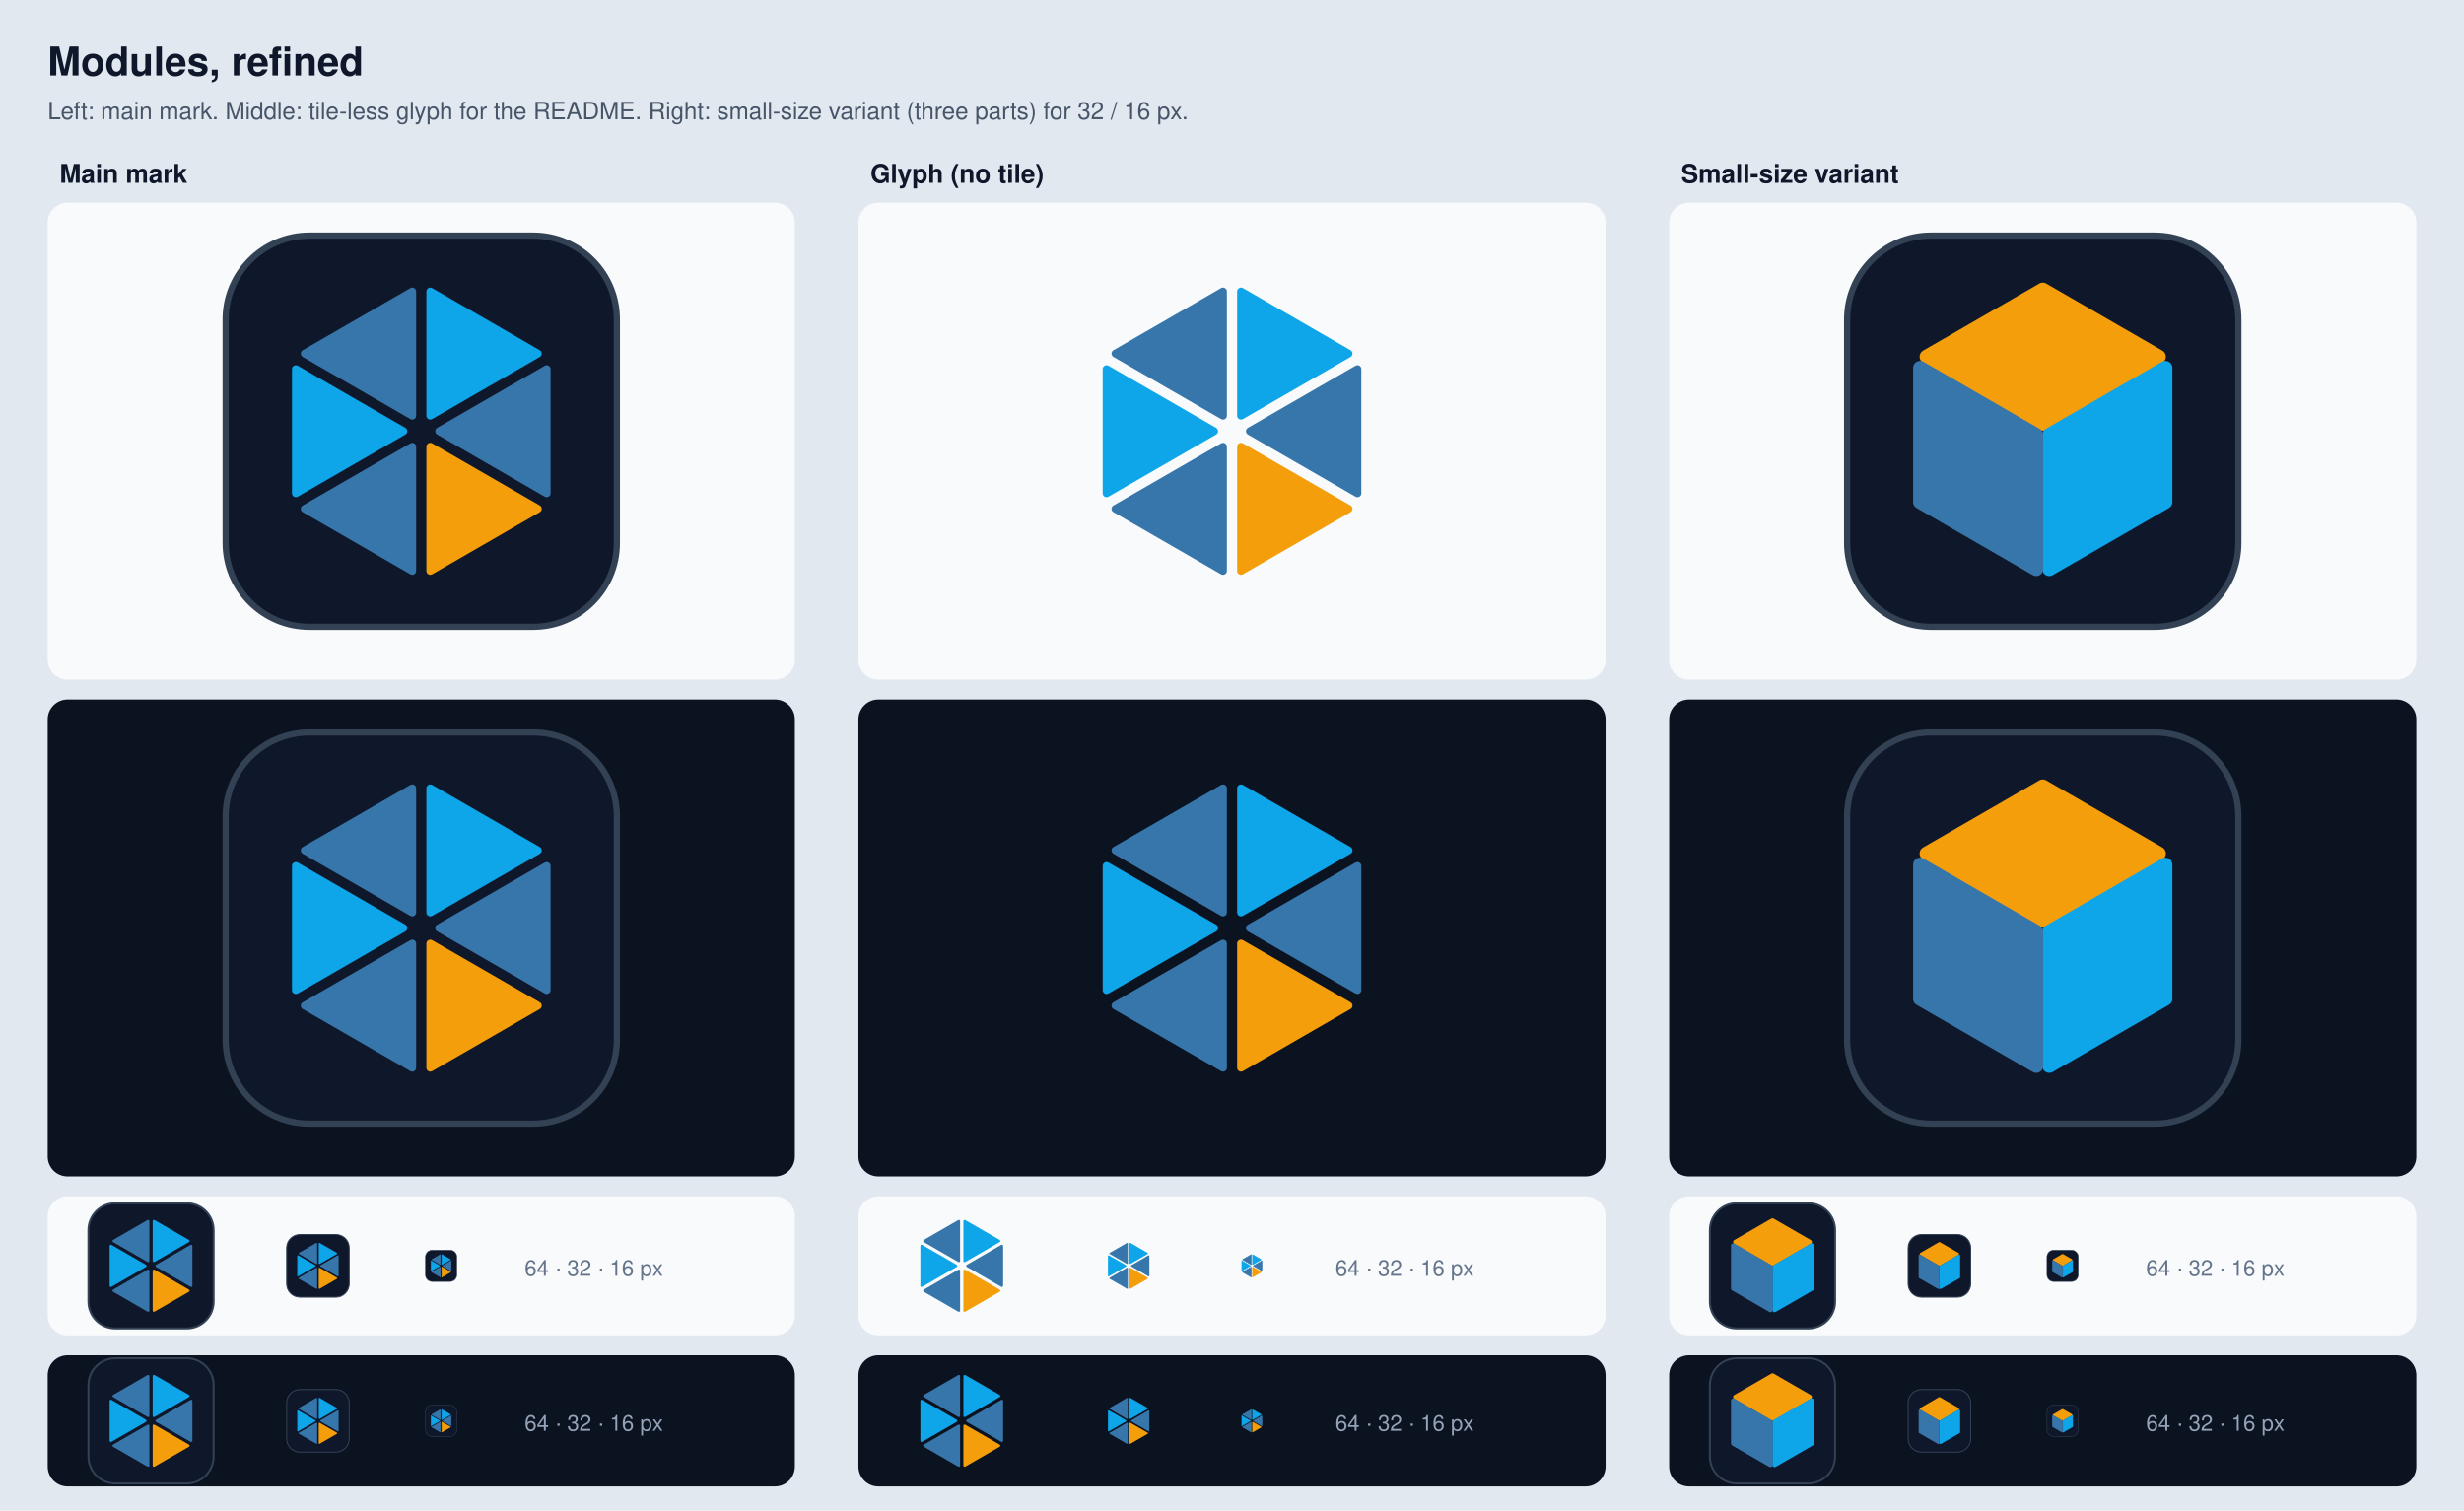
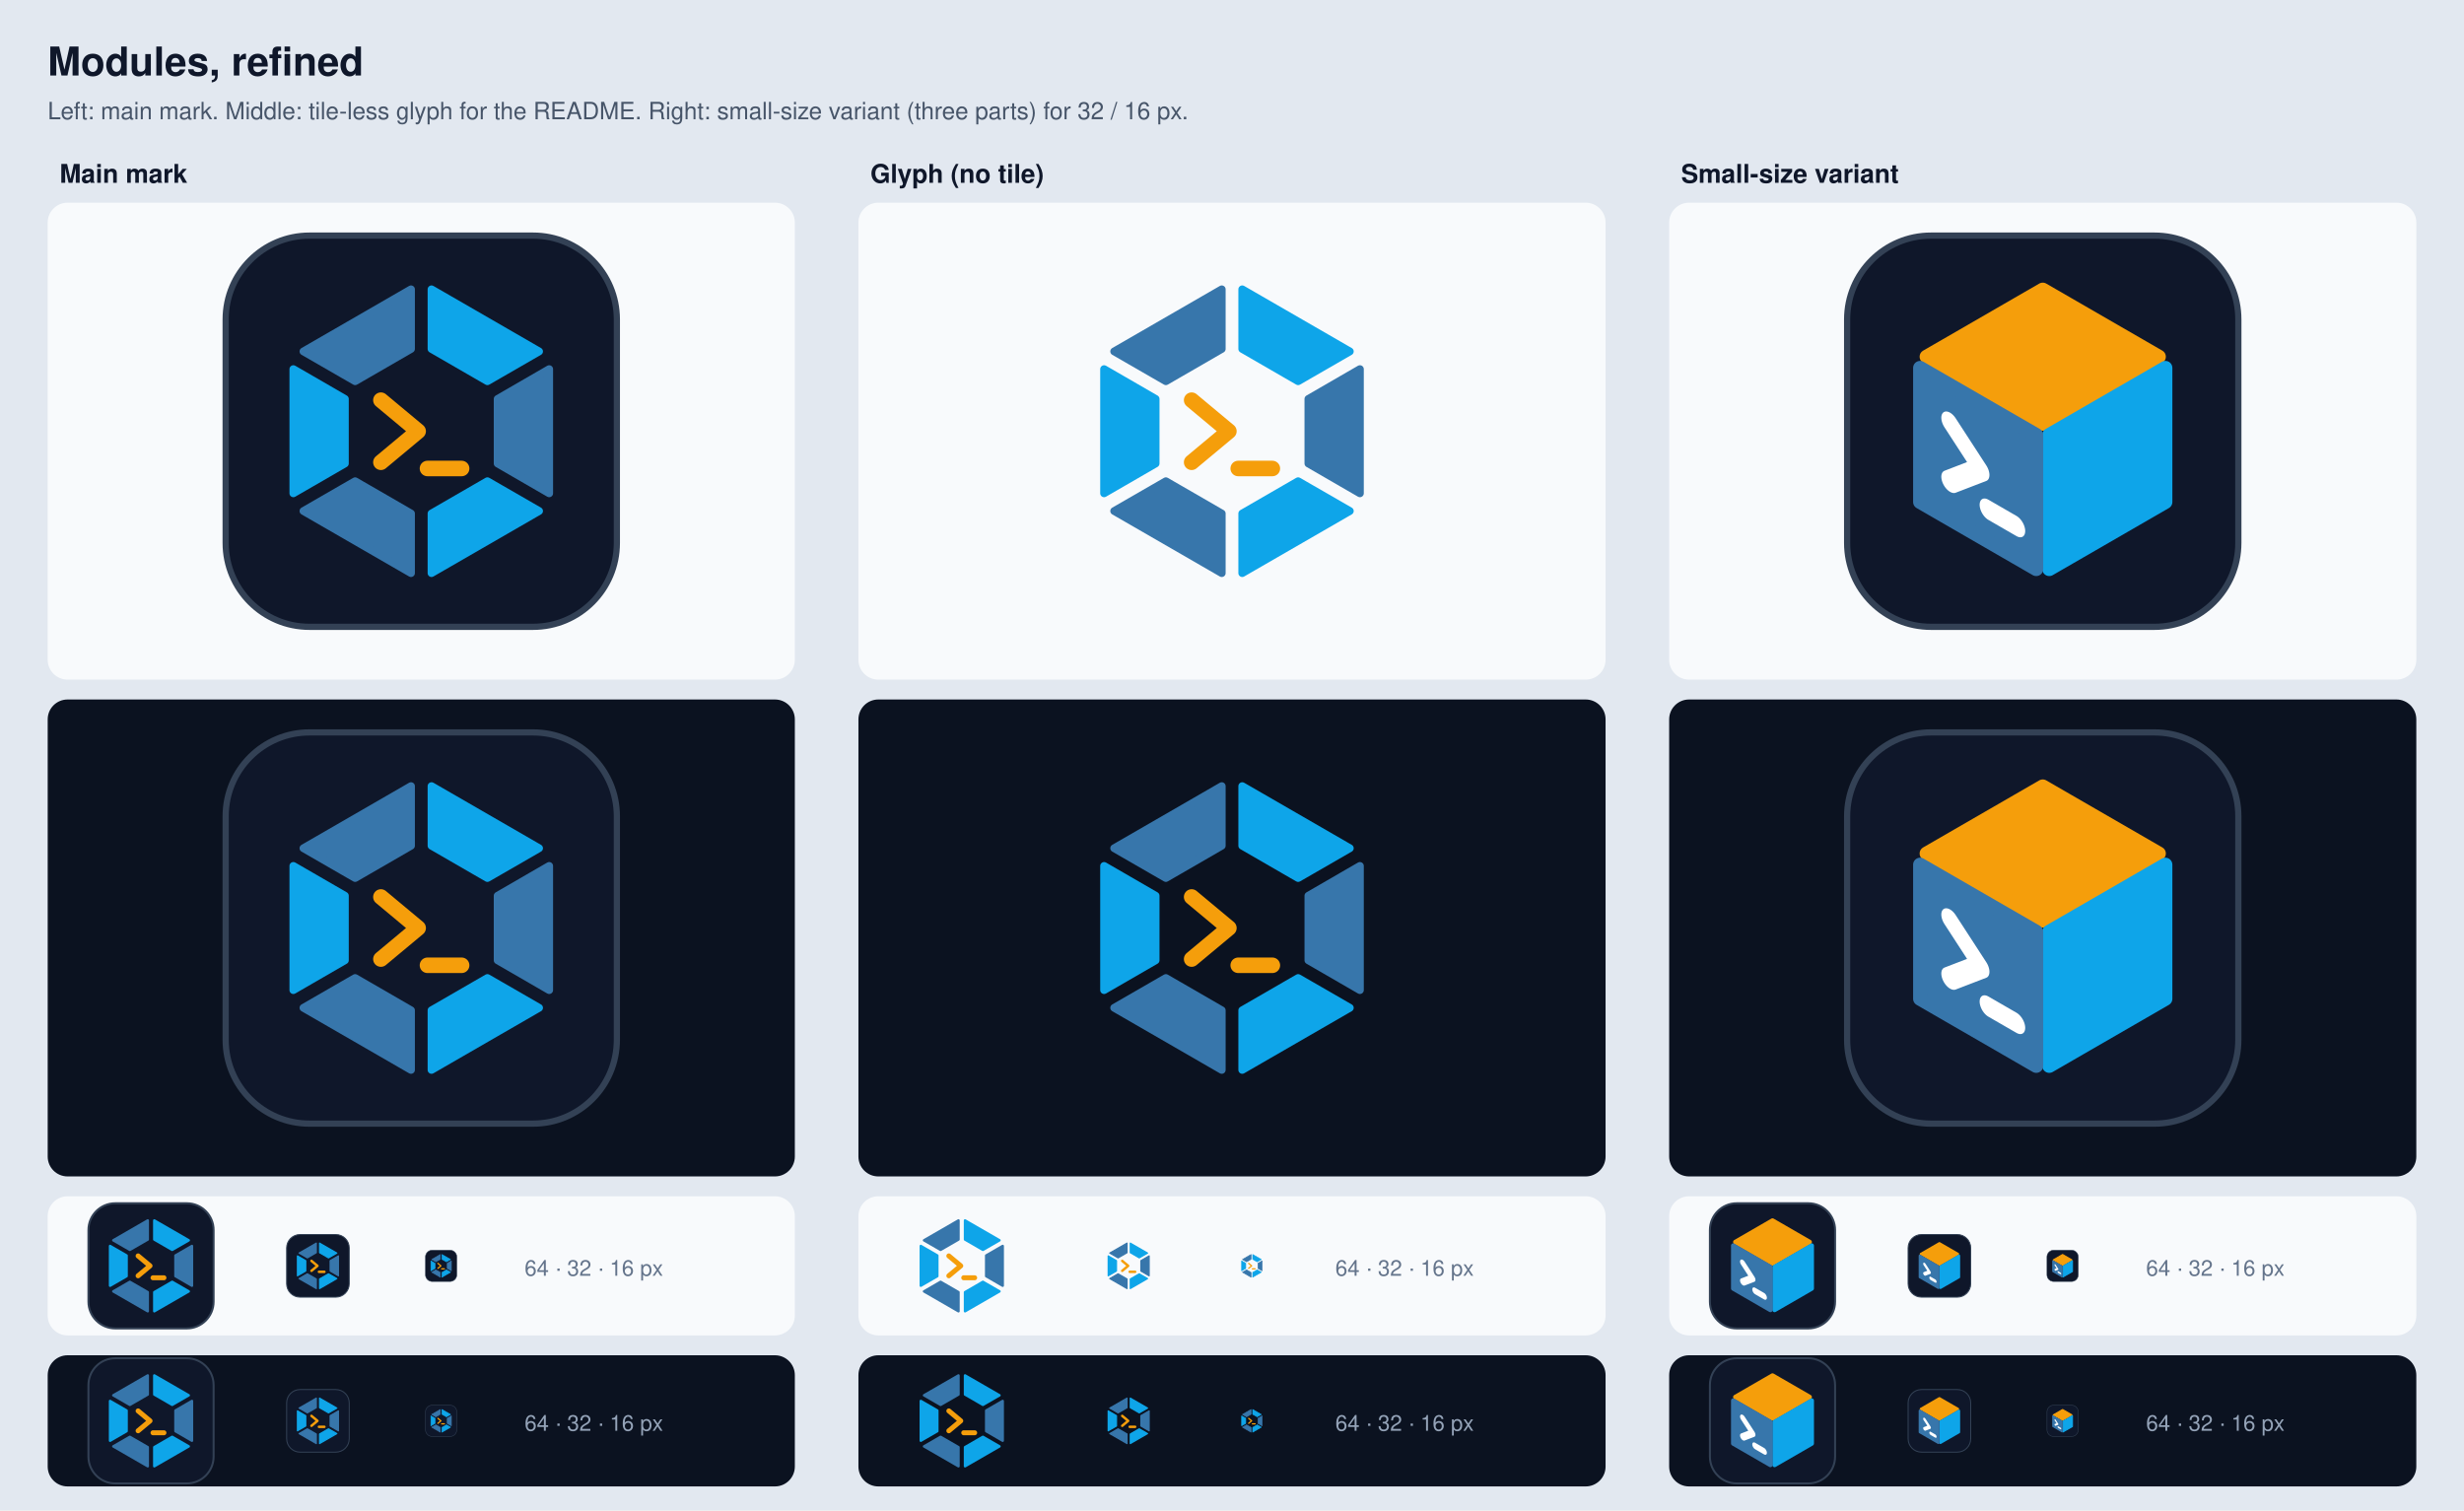
<svg xmlns="http://www.w3.org/2000/svg" width="1240" height="760" viewBox="0 0 1240 760" font-family="Helvetica, Arial, sans-serif">
  <rect width="1240" height="760" fill="#e2e8f0" />
  <text x="24" y="38" font-size="20" font-weight="700" fill="#0f172a">Modules, refined</text>
  <text x="24" y="60" font-size="12" fill="#475569">Left: main mark. Middle: tile-less glyph for the README. Right: small-size variant (three parts) for 32 / 16 px.</text>
  <text x="30" y="92" font-size="13" font-weight="700" fill="#0f172a">Main mark</text>
  <rect x="24" y="102" width="376" height="240" rx="10" fill="#f8fafc" />
  <svg x="112" y="117" width="200" height="200" viewBox="0 0 256 256">
    <rect x="2" y="2" width="252" height="252" rx="54" fill="#0f172a" stroke="#334155" stroke-width="4" />
-     <polygon points="133.8,118 133.8,38 203.1,78" fill="#0ea5e9" stroke="#0ea5e9" stroke-width="5" stroke-linejoin="round" />
-     <polygon points="139.5,128 208.8,88 208.8,168" fill="#3776ab" stroke="#3776ab" stroke-width="5" stroke-linejoin="round" />
-     <polygon points="133.8,138 203.1,178 133.8,218" fill="#f59e0b" stroke="#f59e0b" stroke-width="5" stroke-linejoin="round" />
-     <polygon points="122.2,138 122.2,218 52.9,178" fill="#3776ab" stroke="#3776ab" stroke-width="5" stroke-linejoin="round" />
-     <polygon points="116.5,128 47.2,168 47.2,88" fill="#0ea5e9" stroke="#0ea5e9" stroke-width="5" stroke-linejoin="round" />
-     <polygon points="122.2,118 52.9,78 122.2,38" fill="#3776ab" stroke="#3776ab" stroke-width="5" stroke-linejoin="round" />
+     <polygon points="134.6,75 134.6,36.6 203.9,76.6 170.6,95.8" fill="#0ea5e9" stroke="#0ea5e9" stroke-width="5" stroke-linejoin="round" />
+     <polygon points="177.2,107.2 210.4,88 210.4,168 177.2,148.8" fill="#3776ab" stroke="#3776ab" stroke-width="5" stroke-linejoin="round" />
+     <polygon points="170.6,160.2 203.9,179.4 134.6,219.4 134.6,181" fill="#0ea5e9" stroke="#0ea5e9" stroke-width="5" stroke-linejoin="round" />
+     <polygon points="121.4,181 121.4,219.4 52.1,179.4 85.4,160.2" fill="#3776ab" stroke="#3776ab" stroke-width="5" stroke-linejoin="round" />
+     <polygon points="78.8,148.8 45.6,168 45.6,88 78.8,107.2" fill="#0ea5e9" stroke="#0ea5e9" stroke-width="5" stroke-linejoin="round" />
+     <polygon points="85.4,95.8 52.1,76.6 121.4,36.6 121.4,75" fill="#3776ab" stroke="#3776ab" stroke-width="5" stroke-linejoin="round" />
+     <g transform="translate(124 128)">
+       <polyline points="-22,-20 2,0 -22,20" fill="none" stroke="#f59e0b" stroke-width="10" stroke-linecap="round" stroke-linejoin="round" />
+       <line x1="8" y1="24" x2="30" y2="24" stroke="#f59e0b" stroke-width="10" stroke-linecap="round" />
+     </g>
  </svg>
  <rect x="24" y="352" width="376" height="240" rx="10" fill="#0b1220" />
  <svg x="112" y="367" width="200" height="200" viewBox="0 0 256 256">
    <rect x="2" y="2" width="252" height="252" rx="54" fill="#0f172a" stroke="#334155" stroke-width="4" />
-     <polygon points="133.8,118 133.8,38 203.1,78" fill="#0ea5e9" stroke="#0ea5e9" stroke-width="5" stroke-linejoin="round" />
-     <polygon points="139.5,128 208.8,88 208.8,168" fill="#3776ab" stroke="#3776ab" stroke-width="5" stroke-linejoin="round" />
-     <polygon points="133.8,138 203.1,178 133.8,218" fill="#f59e0b" stroke="#f59e0b" stroke-width="5" stroke-linejoin="round" />
-     <polygon points="122.2,138 122.2,218 52.9,178" fill="#3776ab" stroke="#3776ab" stroke-width="5" stroke-linejoin="round" />
-     <polygon points="116.5,128 47.2,168 47.2,88" fill="#0ea5e9" stroke="#0ea5e9" stroke-width="5" stroke-linejoin="round" />
-     <polygon points="122.2,118 52.9,78 122.2,38" fill="#3776ab" stroke="#3776ab" stroke-width="5" stroke-linejoin="round" />
+     <polygon points="134.6,75 134.6,36.6 203.9,76.6 170.6,95.8" fill="#0ea5e9" stroke="#0ea5e9" stroke-width="5" stroke-linejoin="round" />
+     <polygon points="177.2,107.2 210.4,88 210.4,168 177.2,148.8" fill="#3776ab" stroke="#3776ab" stroke-width="5" stroke-linejoin="round" />
+     <polygon points="170.6,160.2 203.9,179.4 134.6,219.4 134.6,181" fill="#0ea5e9" stroke="#0ea5e9" stroke-width="5" stroke-linejoin="round" />
+     <polygon points="121.4,181 121.4,219.4 52.1,179.4 85.4,160.2" fill="#3776ab" stroke="#3776ab" stroke-width="5" stroke-linejoin="round" />
+     <polygon points="78.8,148.8 45.6,168 45.6,88 78.8,107.2" fill="#0ea5e9" stroke="#0ea5e9" stroke-width="5" stroke-linejoin="round" />
+     <polygon points="85.4,95.8 52.1,76.6 121.4,36.6 121.4,75" fill="#3776ab" stroke="#3776ab" stroke-width="5" stroke-linejoin="round" />
+     <g transform="translate(124 128)">
+       <polyline points="-22,-20 2,0 -22,20" fill="none" stroke="#f59e0b" stroke-width="10" stroke-linecap="round" stroke-linejoin="round" />
+       <line x1="8" y1="24" x2="30" y2="24" stroke="#f59e0b" stroke-width="10" stroke-linecap="round" />
+     </g>
  </svg>
  <rect x="24" y="602" width="376" height="70" rx="10" fill="#f8fafc" />
  <svg x="44" y="605.0" width="64" height="64" viewBox="0 0 256 256">
    <rect x="2" y="2" width="252" height="252" rx="54" fill="#0f172a" stroke="#334155" stroke-width="4" />
-     <polygon points="133.8,118 133.8,38 203.1,78" fill="#0ea5e9" stroke="#0ea5e9" stroke-width="5" stroke-linejoin="round" />
-     <polygon points="139.5,128 208.8,88 208.8,168" fill="#3776ab" stroke="#3776ab" stroke-width="5" stroke-linejoin="round" />
-     <polygon points="133.8,138 203.1,178 133.8,218" fill="#f59e0b" stroke="#f59e0b" stroke-width="5" stroke-linejoin="round" />
-     <polygon points="122.2,138 122.2,218 52.9,178" fill="#3776ab" stroke="#3776ab" stroke-width="5" stroke-linejoin="round" />
-     <polygon points="116.5,128 47.2,168 47.2,88" fill="#0ea5e9" stroke="#0ea5e9" stroke-width="5" stroke-linejoin="round" />
-     <polygon points="122.2,118 52.9,78 122.2,38" fill="#3776ab" stroke="#3776ab" stroke-width="5" stroke-linejoin="round" />
+     <polygon points="134.6,75 134.6,36.6 203.9,76.6 170.6,95.8" fill="#0ea5e9" stroke="#0ea5e9" stroke-width="5" stroke-linejoin="round" />
+     <polygon points="177.2,107.2 210.4,88 210.4,168 177.2,148.8" fill="#3776ab" stroke="#3776ab" stroke-width="5" stroke-linejoin="round" />
+     <polygon points="170.6,160.2 203.9,179.4 134.6,219.4 134.6,181" fill="#0ea5e9" stroke="#0ea5e9" stroke-width="5" stroke-linejoin="round" />
+     <polygon points="121.4,181 121.4,219.4 52.1,179.4 85.4,160.2" fill="#3776ab" stroke="#3776ab" stroke-width="5" stroke-linejoin="round" />
+     <polygon points="78.8,148.8 45.6,168 45.6,88 78.8,107.2" fill="#0ea5e9" stroke="#0ea5e9" stroke-width="5" stroke-linejoin="round" />
+     <polygon points="85.4,95.8 52.1,76.6 121.4,36.6 121.4,75" fill="#3776ab" stroke="#3776ab" stroke-width="5" stroke-linejoin="round" />
+     <g transform="translate(124 128)">
+       <polyline points="-22,-20 2,0 -22,20" fill="none" stroke="#f59e0b" stroke-width="10" stroke-linecap="round" stroke-linejoin="round" />
+       <line x1="8" y1="24" x2="30" y2="24" stroke="#f59e0b" stroke-width="10" stroke-linecap="round" />
+     </g>
  </svg>
  <svg x="144" y="621.0" width="32" height="32" viewBox="0 0 256 256">
    <rect x="2" y="2" width="252" height="252" rx="54" fill="#0f172a" stroke="#334155" stroke-width="4" />
-     <polygon points="133.8,118 133.8,38 203.1,78" fill="#0ea5e9" stroke="#0ea5e9" stroke-width="5" stroke-linejoin="round" />
-     <polygon points="139.5,128 208.8,88 208.8,168" fill="#3776ab" stroke="#3776ab" stroke-width="5" stroke-linejoin="round" />
-     <polygon points="133.8,138 203.1,178 133.8,218" fill="#f59e0b" stroke="#f59e0b" stroke-width="5" stroke-linejoin="round" />
-     <polygon points="122.2,138 122.2,218 52.9,178" fill="#3776ab" stroke="#3776ab" stroke-width="5" stroke-linejoin="round" />
-     <polygon points="116.5,128 47.2,168 47.2,88" fill="#0ea5e9" stroke="#0ea5e9" stroke-width="5" stroke-linejoin="round" />
-     <polygon points="122.2,118 52.9,78 122.2,38" fill="#3776ab" stroke="#3776ab" stroke-width="5" stroke-linejoin="round" />
+     <polygon points="134.6,75 134.6,36.6 203.9,76.6 170.6,95.8" fill="#0ea5e9" stroke="#0ea5e9" stroke-width="5" stroke-linejoin="round" />
+     <polygon points="177.2,107.2 210.4,88 210.4,168 177.2,148.8" fill="#3776ab" stroke="#3776ab" stroke-width="5" stroke-linejoin="round" />
+     <polygon points="170.6,160.2 203.9,179.4 134.6,219.4 134.6,181" fill="#0ea5e9" stroke="#0ea5e9" stroke-width="5" stroke-linejoin="round" />
+     <polygon points="121.4,181 121.4,219.4 52.1,179.4 85.4,160.2" fill="#3776ab" stroke="#3776ab" stroke-width="5" stroke-linejoin="round" />
+     <polygon points="78.8,148.8 45.6,168 45.6,88 78.8,107.2" fill="#0ea5e9" stroke="#0ea5e9" stroke-width="5" stroke-linejoin="round" />
+     <polygon points="85.4,95.8 52.1,76.6 121.4,36.6 121.4,75" fill="#3776ab" stroke="#3776ab" stroke-width="5" stroke-linejoin="round" />
+     <g transform="translate(124 128)">
+       <polyline points="-22,-20 2,0 -22,20" fill="none" stroke="#f59e0b" stroke-width="10" stroke-linecap="round" stroke-linejoin="round" />
+       <line x1="8" y1="24" x2="30" y2="24" stroke="#f59e0b" stroke-width="10" stroke-linecap="round" />
+     </g>
  </svg>
  <svg x="214" y="629.0" width="16" height="16" viewBox="0 0 256 256">
    <rect x="2" y="2" width="252" height="252" rx="54" fill="#0f172a" stroke="#334155" stroke-width="4" />
-     <polygon points="133.8,118 133.8,38 203.1,78" fill="#0ea5e9" stroke="#0ea5e9" stroke-width="5" stroke-linejoin="round" />
-     <polygon points="139.5,128 208.8,88 208.8,168" fill="#3776ab" stroke="#3776ab" stroke-width="5" stroke-linejoin="round" />
-     <polygon points="133.8,138 203.1,178 133.8,218" fill="#f59e0b" stroke="#f59e0b" stroke-width="5" stroke-linejoin="round" />
-     <polygon points="122.2,138 122.2,218 52.9,178" fill="#3776ab" stroke="#3776ab" stroke-width="5" stroke-linejoin="round" />
-     <polygon points="116.5,128 47.2,168 47.2,88" fill="#0ea5e9" stroke="#0ea5e9" stroke-width="5" stroke-linejoin="round" />
-     <polygon points="122.2,118 52.9,78 122.2,38" fill="#3776ab" stroke="#3776ab" stroke-width="5" stroke-linejoin="round" />
+     <polygon points="134.6,75 134.6,36.6 203.9,76.6 170.6,95.8" fill="#0ea5e9" stroke="#0ea5e9" stroke-width="5" stroke-linejoin="round" />
+     <polygon points="177.2,107.2 210.4,88 210.4,168 177.2,148.8" fill="#3776ab" stroke="#3776ab" stroke-width="5" stroke-linejoin="round" />
+     <polygon points="170.6,160.2 203.9,179.4 134.6,219.4 134.6,181" fill="#0ea5e9" stroke="#0ea5e9" stroke-width="5" stroke-linejoin="round" />
+     <polygon points="121.4,181 121.4,219.4 52.1,179.4 85.4,160.2" fill="#3776ab" stroke="#3776ab" stroke-width="5" stroke-linejoin="round" />
+     <polygon points="78.8,148.8 45.6,168 45.6,88 78.8,107.2" fill="#0ea5e9" stroke="#0ea5e9" stroke-width="5" stroke-linejoin="round" />
+     <polygon points="85.4,95.8 52.1,76.6 121.4,36.6 121.4,75" fill="#3776ab" stroke="#3776ab" stroke-width="5" stroke-linejoin="round" />
+     <g transform="translate(124 128)">
+       <polyline points="-22,-20 2,0 -22,20" fill="none" stroke="#f59e0b" stroke-width="10" stroke-linecap="round" stroke-linejoin="round" />
+       <line x1="8" y1="24" x2="30" y2="24" stroke="#f59e0b" stroke-width="10" stroke-linecap="round" />
+     </g>
  </svg>
  <text x="264" y="642" font-size="11" fill="#64748b">64 · 32 · 16 px</text>
  <rect x="24" y="682" width="376" height="66" rx="10" fill="#0b1220" />
  <svg x="44" y="683.0" width="64" height="64" viewBox="0 0 256 256">
    <rect x="2" y="2" width="252" height="252" rx="54" fill="#0f172a" stroke="#334155" stroke-width="4" />
-     <polygon points="133.8,118 133.8,38 203.1,78" fill="#0ea5e9" stroke="#0ea5e9" stroke-width="5" stroke-linejoin="round" />
-     <polygon points="139.5,128 208.8,88 208.8,168" fill="#3776ab" stroke="#3776ab" stroke-width="5" stroke-linejoin="round" />
-     <polygon points="133.8,138 203.1,178 133.8,218" fill="#f59e0b" stroke="#f59e0b" stroke-width="5" stroke-linejoin="round" />
-     <polygon points="122.2,138 122.2,218 52.9,178" fill="#3776ab" stroke="#3776ab" stroke-width="5" stroke-linejoin="round" />
-     <polygon points="116.5,128 47.2,168 47.2,88" fill="#0ea5e9" stroke="#0ea5e9" stroke-width="5" stroke-linejoin="round" />
-     <polygon points="122.2,118 52.9,78 122.2,38" fill="#3776ab" stroke="#3776ab" stroke-width="5" stroke-linejoin="round" />
+     <polygon points="134.6,75 134.6,36.6 203.9,76.6 170.6,95.8" fill="#0ea5e9" stroke="#0ea5e9" stroke-width="5" stroke-linejoin="round" />
+     <polygon points="177.2,107.2 210.4,88 210.4,168 177.2,148.8" fill="#3776ab" stroke="#3776ab" stroke-width="5" stroke-linejoin="round" />
+     <polygon points="170.6,160.2 203.9,179.4 134.6,219.4 134.6,181" fill="#0ea5e9" stroke="#0ea5e9" stroke-width="5" stroke-linejoin="round" />
+     <polygon points="121.4,181 121.4,219.4 52.1,179.4 85.4,160.2" fill="#3776ab" stroke="#3776ab" stroke-width="5" stroke-linejoin="round" />
+     <polygon points="78.8,148.8 45.6,168 45.6,88 78.8,107.2" fill="#0ea5e9" stroke="#0ea5e9" stroke-width="5" stroke-linejoin="round" />
+     <polygon points="85.4,95.8 52.1,76.6 121.4,36.6 121.4,75" fill="#3776ab" stroke="#3776ab" stroke-width="5" stroke-linejoin="round" />
+     <g transform="translate(124 128)">
+       <polyline points="-22,-20 2,0 -22,20" fill="none" stroke="#f59e0b" stroke-width="10" stroke-linecap="round" stroke-linejoin="round" />
+       <line x1="8" y1="24" x2="30" y2="24" stroke="#f59e0b" stroke-width="10" stroke-linecap="round" />
+     </g>
  </svg>
  <svg x="144" y="699.0" width="32" height="32" viewBox="0 0 256 256">
    <rect x="2" y="2" width="252" height="252" rx="54" fill="#0f172a" stroke="#334155" stroke-width="4" />
-     <polygon points="133.8,118 133.8,38 203.1,78" fill="#0ea5e9" stroke="#0ea5e9" stroke-width="5" stroke-linejoin="round" />
-     <polygon points="139.5,128 208.8,88 208.8,168" fill="#3776ab" stroke="#3776ab" stroke-width="5" stroke-linejoin="round" />
-     <polygon points="133.8,138 203.1,178 133.8,218" fill="#f59e0b" stroke="#f59e0b" stroke-width="5" stroke-linejoin="round" />
-     <polygon points="122.2,138 122.2,218 52.9,178" fill="#3776ab" stroke="#3776ab" stroke-width="5" stroke-linejoin="round" />
-     <polygon points="116.5,128 47.2,168 47.2,88" fill="#0ea5e9" stroke="#0ea5e9" stroke-width="5" stroke-linejoin="round" />
-     <polygon points="122.2,118 52.9,78 122.2,38" fill="#3776ab" stroke="#3776ab" stroke-width="5" stroke-linejoin="round" />
+     <polygon points="134.6,75 134.6,36.6 203.9,76.6 170.6,95.8" fill="#0ea5e9" stroke="#0ea5e9" stroke-width="5" stroke-linejoin="round" />
+     <polygon points="177.2,107.2 210.4,88 210.4,168 177.2,148.8" fill="#3776ab" stroke="#3776ab" stroke-width="5" stroke-linejoin="round" />
+     <polygon points="170.6,160.2 203.9,179.4 134.6,219.4 134.6,181" fill="#0ea5e9" stroke="#0ea5e9" stroke-width="5" stroke-linejoin="round" />
+     <polygon points="121.4,181 121.4,219.4 52.1,179.4 85.4,160.2" fill="#3776ab" stroke="#3776ab" stroke-width="5" stroke-linejoin="round" />
+     <polygon points="78.8,148.8 45.6,168 45.6,88 78.8,107.2" fill="#0ea5e9" stroke="#0ea5e9" stroke-width="5" stroke-linejoin="round" />
+     <polygon points="85.4,95.8 52.1,76.6 121.4,36.6 121.4,75" fill="#3776ab" stroke="#3776ab" stroke-width="5" stroke-linejoin="round" />
+     <g transform="translate(124 128)">
+       <polyline points="-22,-20 2,0 -22,20" fill="none" stroke="#f59e0b" stroke-width="10" stroke-linecap="round" stroke-linejoin="round" />
+       <line x1="8" y1="24" x2="30" y2="24" stroke="#f59e0b" stroke-width="10" stroke-linecap="round" />
+     </g>
  </svg>
  <svg x="214" y="707.0" width="16" height="16" viewBox="0 0 256 256">
    <rect x="2" y="2" width="252" height="252" rx="54" fill="#0f172a" stroke="#334155" stroke-width="4" />
-     <polygon points="133.8,118 133.8,38 203.1,78" fill="#0ea5e9" stroke="#0ea5e9" stroke-width="5" stroke-linejoin="round" />
-     <polygon points="139.5,128 208.8,88 208.8,168" fill="#3776ab" stroke="#3776ab" stroke-width="5" stroke-linejoin="round" />
-     <polygon points="133.8,138 203.1,178 133.8,218" fill="#f59e0b" stroke="#f59e0b" stroke-width="5" stroke-linejoin="round" />
-     <polygon points="122.2,138 122.2,218 52.9,178" fill="#3776ab" stroke="#3776ab" stroke-width="5" stroke-linejoin="round" />
-     <polygon points="116.5,128 47.2,168 47.2,88" fill="#0ea5e9" stroke="#0ea5e9" stroke-width="5" stroke-linejoin="round" />
-     <polygon points="122.2,118 52.9,78 122.2,38" fill="#3776ab" stroke="#3776ab" stroke-width="5" stroke-linejoin="round" />
+     <polygon points="134.6,75 134.6,36.6 203.9,76.6 170.6,95.8" fill="#0ea5e9" stroke="#0ea5e9" stroke-width="5" stroke-linejoin="round" />
+     <polygon points="177.2,107.2 210.4,88 210.4,168 177.2,148.8" fill="#3776ab" stroke="#3776ab" stroke-width="5" stroke-linejoin="round" />
+     <polygon points="170.6,160.2 203.9,179.4 134.6,219.4 134.6,181" fill="#0ea5e9" stroke="#0ea5e9" stroke-width="5" stroke-linejoin="round" />
+     <polygon points="121.4,181 121.4,219.4 52.1,179.4 85.4,160.2" fill="#3776ab" stroke="#3776ab" stroke-width="5" stroke-linejoin="round" />
+     <polygon points="78.8,148.8 45.6,168 45.6,88 78.8,107.2" fill="#0ea5e9" stroke="#0ea5e9" stroke-width="5" stroke-linejoin="round" />
+     <polygon points="85.4,95.8 52.1,76.6 121.4,36.6 121.4,75" fill="#3776ab" stroke="#3776ab" stroke-width="5" stroke-linejoin="round" />
+     <g transform="translate(124 128)">
+       <polyline points="-22,-20 2,0 -22,20" fill="none" stroke="#f59e0b" stroke-width="10" stroke-linecap="round" stroke-linejoin="round" />
+       <line x1="8" y1="24" x2="30" y2="24" stroke="#f59e0b" stroke-width="10" stroke-linecap="round" />
+     </g>
  </svg>
  <text x="264" y="720" font-size="11" fill="#94a3b8">64 · 32 · 16 px</text>
  <text x="438" y="92" font-size="13" font-weight="700" fill="#0f172a">Glyph (no tile)</text>
  <rect x="432" y="102" width="376" height="240" rx="10" fill="#f8fafc" />
  <svg x="520" y="117" width="200" height="200" viewBox="0 0 256 256">
-     <polygon points="133.8,118 133.8,38 203.1,78" fill="#0ea5e9" stroke="#0ea5e9" stroke-width="5" stroke-linejoin="round" />
-     <polygon points="139.5,128 208.8,88 208.8,168" fill="#3776ab" stroke="#3776ab" stroke-width="5" stroke-linejoin="round" />
-     <polygon points="133.8,138 203.1,178 133.8,218" fill="#f59e0b" stroke="#f59e0b" stroke-width="5" stroke-linejoin="round" />
-     <polygon points="122.2,138 122.2,218 52.9,178" fill="#3776ab" stroke="#3776ab" stroke-width="5" stroke-linejoin="round" />
-     <polygon points="116.5,128 47.2,168 47.2,88" fill="#0ea5e9" stroke="#0ea5e9" stroke-width="5" stroke-linejoin="round" />
-     <polygon points="122.2,118 52.9,78 122.2,38" fill="#3776ab" stroke="#3776ab" stroke-width="5" stroke-linejoin="round" />
+     <polygon points="134.6,75 134.6,36.6 203.9,76.6 170.6,95.8" fill="#0ea5e9" stroke="#0ea5e9" stroke-width="5" stroke-linejoin="round" />
+     <polygon points="177.2,107.2 210.4,88 210.4,168 177.2,148.8" fill="#3776ab" stroke="#3776ab" stroke-width="5" stroke-linejoin="round" />
+     <polygon points="170.6,160.2 203.9,179.4 134.6,219.4 134.6,181" fill="#0ea5e9" stroke="#0ea5e9" stroke-width="5" stroke-linejoin="round" />
+     <polygon points="121.4,181 121.4,219.4 52.1,179.4 85.4,160.2" fill="#3776ab" stroke="#3776ab" stroke-width="5" stroke-linejoin="round" />
+     <polygon points="78.8,148.8 45.6,168 45.6,88 78.8,107.2" fill="#0ea5e9" stroke="#0ea5e9" stroke-width="5" stroke-linejoin="round" />
+     <polygon points="85.4,95.8 52.1,76.6 121.4,36.6 121.4,75" fill="#3776ab" stroke="#3776ab" stroke-width="5" stroke-linejoin="round" />
+     <g transform="translate(124 128)">
+       <polyline points="-22,-20 2,0 -22,20" fill="none" stroke="#f59e0b" stroke-width="10" stroke-linecap="round" stroke-linejoin="round" />
+       <line x1="8" y1="24" x2="30" y2="24" stroke="#f59e0b" stroke-width="10" stroke-linecap="round" />
+     </g>
  </svg>
  <rect x="432" y="352" width="376" height="240" rx="10" fill="#0b1220" />
  <svg x="520" y="367" width="200" height="200" viewBox="0 0 256 256">
-     <polygon points="133.8,118 133.8,38 203.1,78" fill="#0ea5e9" stroke="#0ea5e9" stroke-width="5" stroke-linejoin="round" />
-     <polygon points="139.5,128 208.8,88 208.8,168" fill="#3776ab" stroke="#3776ab" stroke-width="5" stroke-linejoin="round" />
-     <polygon points="133.8,138 203.1,178 133.8,218" fill="#f59e0b" stroke="#f59e0b" stroke-width="5" stroke-linejoin="round" />
-     <polygon points="122.2,138 122.2,218 52.9,178" fill="#3776ab" stroke="#3776ab" stroke-width="5" stroke-linejoin="round" />
-     <polygon points="116.5,128 47.2,168 47.2,88" fill="#0ea5e9" stroke="#0ea5e9" stroke-width="5" stroke-linejoin="round" />
-     <polygon points="122.2,118 52.9,78 122.2,38" fill="#3776ab" stroke="#3776ab" stroke-width="5" stroke-linejoin="round" />
+     <polygon points="134.6,75 134.6,36.6 203.9,76.6 170.6,95.8" fill="#0ea5e9" stroke="#0ea5e9" stroke-width="5" stroke-linejoin="round" />
+     <polygon points="177.2,107.2 210.4,88 210.4,168 177.2,148.8" fill="#3776ab" stroke="#3776ab" stroke-width="5" stroke-linejoin="round" />
+     <polygon points="170.6,160.2 203.9,179.4 134.6,219.4 134.6,181" fill="#0ea5e9" stroke="#0ea5e9" stroke-width="5" stroke-linejoin="round" />
+     <polygon points="121.4,181 121.4,219.4 52.1,179.4 85.4,160.2" fill="#3776ab" stroke="#3776ab" stroke-width="5" stroke-linejoin="round" />
+     <polygon points="78.8,148.8 45.6,168 45.6,88 78.8,107.2" fill="#0ea5e9" stroke="#0ea5e9" stroke-width="5" stroke-linejoin="round" />
+     <polygon points="85.4,95.8 52.1,76.6 121.4,36.6 121.4,75" fill="#3776ab" stroke="#3776ab" stroke-width="5" stroke-linejoin="round" />
+     <g transform="translate(124 128)">
+       <polyline points="-22,-20 2,0 -22,20" fill="none" stroke="#f59e0b" stroke-width="10" stroke-linecap="round" stroke-linejoin="round" />
+       <line x1="8" y1="24" x2="30" y2="24" stroke="#f59e0b" stroke-width="10" stroke-linecap="round" />
+     </g>
  </svg>
  <rect x="432" y="602" width="376" height="70" rx="10" fill="#f8fafc" />
  <svg x="452" y="605.0" width="64" height="64" viewBox="0 0 256 256">
-     <polygon points="133.8,118 133.8,38 203.1,78" fill="#0ea5e9" stroke="#0ea5e9" stroke-width="5" stroke-linejoin="round" />
-     <polygon points="139.5,128 208.8,88 208.8,168" fill="#3776ab" stroke="#3776ab" stroke-width="5" stroke-linejoin="round" />
-     <polygon points="133.8,138 203.1,178 133.8,218" fill="#f59e0b" stroke="#f59e0b" stroke-width="5" stroke-linejoin="round" />
-     <polygon points="122.2,138 122.2,218 52.9,178" fill="#3776ab" stroke="#3776ab" stroke-width="5" stroke-linejoin="round" />
-     <polygon points="116.5,128 47.2,168 47.2,88" fill="#0ea5e9" stroke="#0ea5e9" stroke-width="5" stroke-linejoin="round" />
-     <polygon points="122.2,118 52.9,78 122.2,38" fill="#3776ab" stroke="#3776ab" stroke-width="5" stroke-linejoin="round" />
+     <polygon points="134.6,75 134.6,36.6 203.9,76.6 170.6,95.8" fill="#0ea5e9" stroke="#0ea5e9" stroke-width="5" stroke-linejoin="round" />
+     <polygon points="177.2,107.2 210.4,88 210.4,168 177.2,148.8" fill="#3776ab" stroke="#3776ab" stroke-width="5" stroke-linejoin="round" />
+     <polygon points="170.6,160.2 203.9,179.4 134.6,219.4 134.6,181" fill="#0ea5e9" stroke="#0ea5e9" stroke-width="5" stroke-linejoin="round" />
+     <polygon points="121.4,181 121.4,219.4 52.1,179.4 85.4,160.2" fill="#3776ab" stroke="#3776ab" stroke-width="5" stroke-linejoin="round" />
+     <polygon points="78.8,148.8 45.6,168 45.6,88 78.8,107.2" fill="#0ea5e9" stroke="#0ea5e9" stroke-width="5" stroke-linejoin="round" />
+     <polygon points="85.4,95.8 52.1,76.6 121.4,36.6 121.4,75" fill="#3776ab" stroke="#3776ab" stroke-width="5" stroke-linejoin="round" />
+     <g transform="translate(124 128)">
+       <polyline points="-22,-20 2,0 -22,20" fill="none" stroke="#f59e0b" stroke-width="10" stroke-linecap="round" stroke-linejoin="round" />
+       <line x1="8" y1="24" x2="30" y2="24" stroke="#f59e0b" stroke-width="10" stroke-linecap="round" />
+     </g>
  </svg>
  <svg x="552" y="621.0" width="32" height="32" viewBox="0 0 256 256">
-     <polygon points="133.8,118 133.8,38 203.1,78" fill="#0ea5e9" stroke="#0ea5e9" stroke-width="5" stroke-linejoin="round" />
-     <polygon points="139.5,128 208.8,88 208.8,168" fill="#3776ab" stroke="#3776ab" stroke-width="5" stroke-linejoin="round" />
-     <polygon points="133.8,138 203.1,178 133.8,218" fill="#f59e0b" stroke="#f59e0b" stroke-width="5" stroke-linejoin="round" />
-     <polygon points="122.2,138 122.2,218 52.9,178" fill="#3776ab" stroke="#3776ab" stroke-width="5" stroke-linejoin="round" />
-     <polygon points="116.5,128 47.2,168 47.2,88" fill="#0ea5e9" stroke="#0ea5e9" stroke-width="5" stroke-linejoin="round" />
-     <polygon points="122.2,118 52.9,78 122.2,38" fill="#3776ab" stroke="#3776ab" stroke-width="5" stroke-linejoin="round" />
+     <polygon points="134.6,75 134.6,36.6 203.9,76.6 170.6,95.8" fill="#0ea5e9" stroke="#0ea5e9" stroke-width="5" stroke-linejoin="round" />
+     <polygon points="177.2,107.2 210.4,88 210.4,168 177.2,148.8" fill="#3776ab" stroke="#3776ab" stroke-width="5" stroke-linejoin="round" />
+     <polygon points="170.6,160.2 203.9,179.4 134.6,219.4 134.6,181" fill="#0ea5e9" stroke="#0ea5e9" stroke-width="5" stroke-linejoin="round" />
+     <polygon points="121.4,181 121.4,219.4 52.1,179.4 85.4,160.2" fill="#3776ab" stroke="#3776ab" stroke-width="5" stroke-linejoin="round" />
+     <polygon points="78.8,148.8 45.6,168 45.6,88 78.8,107.2" fill="#0ea5e9" stroke="#0ea5e9" stroke-width="5" stroke-linejoin="round" />
+     <polygon points="85.4,95.8 52.1,76.6 121.4,36.6 121.4,75" fill="#3776ab" stroke="#3776ab" stroke-width="5" stroke-linejoin="round" />
+     <g transform="translate(124 128)">
+       <polyline points="-22,-20 2,0 -22,20" fill="none" stroke="#f59e0b" stroke-width="10" stroke-linecap="round" stroke-linejoin="round" />
+       <line x1="8" y1="24" x2="30" y2="24" stroke="#f59e0b" stroke-width="10" stroke-linecap="round" />
+     </g>
  </svg>
  <svg x="622" y="629.0" width="16" height="16" viewBox="0 0 256 256">
-     <polygon points="133.8,118 133.8,38 203.1,78" fill="#0ea5e9" stroke="#0ea5e9" stroke-width="5" stroke-linejoin="round" />
-     <polygon points="139.5,128 208.8,88 208.8,168" fill="#3776ab" stroke="#3776ab" stroke-width="5" stroke-linejoin="round" />
-     <polygon points="133.8,138 203.1,178 133.8,218" fill="#f59e0b" stroke="#f59e0b" stroke-width="5" stroke-linejoin="round" />
-     <polygon points="122.2,138 122.2,218 52.9,178" fill="#3776ab" stroke="#3776ab" stroke-width="5" stroke-linejoin="round" />
-     <polygon points="116.5,128 47.2,168 47.2,88" fill="#0ea5e9" stroke="#0ea5e9" stroke-width="5" stroke-linejoin="round" />
-     <polygon points="122.2,118 52.9,78 122.2,38" fill="#3776ab" stroke="#3776ab" stroke-width="5" stroke-linejoin="round" />
+     <polygon points="134.6,75 134.6,36.6 203.9,76.6 170.6,95.8" fill="#0ea5e9" stroke="#0ea5e9" stroke-width="5" stroke-linejoin="round" />
+     <polygon points="177.2,107.2 210.4,88 210.4,168 177.2,148.8" fill="#3776ab" stroke="#3776ab" stroke-width="5" stroke-linejoin="round" />
+     <polygon points="170.6,160.2 203.9,179.4 134.6,219.4 134.6,181" fill="#0ea5e9" stroke="#0ea5e9" stroke-width="5" stroke-linejoin="round" />
+     <polygon points="121.4,181 121.4,219.4 52.1,179.4 85.4,160.2" fill="#3776ab" stroke="#3776ab" stroke-width="5" stroke-linejoin="round" />
+     <polygon points="78.8,148.8 45.6,168 45.6,88 78.8,107.2" fill="#0ea5e9" stroke="#0ea5e9" stroke-width="5" stroke-linejoin="round" />
+     <polygon points="85.4,95.8 52.1,76.6 121.4,36.6 121.4,75" fill="#3776ab" stroke="#3776ab" stroke-width="5" stroke-linejoin="round" />
+     <g transform="translate(124 128)">
+       <polyline points="-22,-20 2,0 -22,20" fill="none" stroke="#f59e0b" stroke-width="10" stroke-linecap="round" stroke-linejoin="round" />
+       <line x1="8" y1="24" x2="30" y2="24" stroke="#f59e0b" stroke-width="10" stroke-linecap="round" />
+     </g>
  </svg>
  <text x="672" y="642" font-size="11" fill="#64748b">64 · 32 · 16 px</text>
  <rect x="432" y="682" width="376" height="66" rx="10" fill="#0b1220" />
  <svg x="452" y="683.0" width="64" height="64" viewBox="0 0 256 256">
-     <polygon points="133.8,118 133.8,38 203.1,78" fill="#0ea5e9" stroke="#0ea5e9" stroke-width="5" stroke-linejoin="round" />
-     <polygon points="139.5,128 208.8,88 208.8,168" fill="#3776ab" stroke="#3776ab" stroke-width="5" stroke-linejoin="round" />
-     <polygon points="133.8,138 203.1,178 133.8,218" fill="#f59e0b" stroke="#f59e0b" stroke-width="5" stroke-linejoin="round" />
-     <polygon points="122.2,138 122.2,218 52.9,178" fill="#3776ab" stroke="#3776ab" stroke-width="5" stroke-linejoin="round" />
-     <polygon points="116.5,128 47.2,168 47.2,88" fill="#0ea5e9" stroke="#0ea5e9" stroke-width="5" stroke-linejoin="round" />
-     <polygon points="122.2,118 52.9,78 122.2,38" fill="#3776ab" stroke="#3776ab" stroke-width="5" stroke-linejoin="round" />
+     <polygon points="134.6,75 134.6,36.6 203.9,76.6 170.6,95.8" fill="#0ea5e9" stroke="#0ea5e9" stroke-width="5" stroke-linejoin="round" />
+     <polygon points="177.2,107.2 210.4,88 210.4,168 177.2,148.8" fill="#3776ab" stroke="#3776ab" stroke-width="5" stroke-linejoin="round" />
+     <polygon points="170.6,160.2 203.9,179.4 134.6,219.4 134.6,181" fill="#0ea5e9" stroke="#0ea5e9" stroke-width="5" stroke-linejoin="round" />
+     <polygon points="121.4,181 121.4,219.4 52.1,179.4 85.4,160.2" fill="#3776ab" stroke="#3776ab" stroke-width="5" stroke-linejoin="round" />
+     <polygon points="78.8,148.8 45.6,168 45.6,88 78.8,107.2" fill="#0ea5e9" stroke="#0ea5e9" stroke-width="5" stroke-linejoin="round" />
+     <polygon points="85.4,95.8 52.1,76.6 121.4,36.6 121.4,75" fill="#3776ab" stroke="#3776ab" stroke-width="5" stroke-linejoin="round" />
+     <g transform="translate(124 128)">
+       <polyline points="-22,-20 2,0 -22,20" fill="none" stroke="#f59e0b" stroke-width="10" stroke-linecap="round" stroke-linejoin="round" />
+       <line x1="8" y1="24" x2="30" y2="24" stroke="#f59e0b" stroke-width="10" stroke-linecap="round" />
+     </g>
  </svg>
  <svg x="552" y="699.0" width="32" height="32" viewBox="0 0 256 256">
-     <polygon points="133.8,118 133.8,38 203.1,78" fill="#0ea5e9" stroke="#0ea5e9" stroke-width="5" stroke-linejoin="round" />
-     <polygon points="139.5,128 208.8,88 208.8,168" fill="#3776ab" stroke="#3776ab" stroke-width="5" stroke-linejoin="round" />
-     <polygon points="133.8,138 203.1,178 133.8,218" fill="#f59e0b" stroke="#f59e0b" stroke-width="5" stroke-linejoin="round" />
-     <polygon points="122.2,138 122.2,218 52.9,178" fill="#3776ab" stroke="#3776ab" stroke-width="5" stroke-linejoin="round" />
-     <polygon points="116.5,128 47.2,168 47.2,88" fill="#0ea5e9" stroke="#0ea5e9" stroke-width="5" stroke-linejoin="round" />
-     <polygon points="122.2,118 52.9,78 122.2,38" fill="#3776ab" stroke="#3776ab" stroke-width="5" stroke-linejoin="round" />
+     <polygon points="134.6,75 134.6,36.6 203.9,76.6 170.6,95.8" fill="#0ea5e9" stroke="#0ea5e9" stroke-width="5" stroke-linejoin="round" />
+     <polygon points="177.2,107.2 210.4,88 210.4,168 177.2,148.8" fill="#3776ab" stroke="#3776ab" stroke-width="5" stroke-linejoin="round" />
+     <polygon points="170.6,160.2 203.9,179.4 134.6,219.4 134.6,181" fill="#0ea5e9" stroke="#0ea5e9" stroke-width="5" stroke-linejoin="round" />
+     <polygon points="121.4,181 121.4,219.4 52.1,179.4 85.4,160.2" fill="#3776ab" stroke="#3776ab" stroke-width="5" stroke-linejoin="round" />
+     <polygon points="78.8,148.8 45.6,168 45.6,88 78.8,107.2" fill="#0ea5e9" stroke="#0ea5e9" stroke-width="5" stroke-linejoin="round" />
+     <polygon points="85.4,95.8 52.1,76.6 121.4,36.6 121.4,75" fill="#3776ab" stroke="#3776ab" stroke-width="5" stroke-linejoin="round" />
+     <g transform="translate(124 128)">
+       <polyline points="-22,-20 2,0 -22,20" fill="none" stroke="#f59e0b" stroke-width="10" stroke-linecap="round" stroke-linejoin="round" />
+       <line x1="8" y1="24" x2="30" y2="24" stroke="#f59e0b" stroke-width="10" stroke-linecap="round" />
+     </g>
  </svg>
  <svg x="622" y="707.0" width="16" height="16" viewBox="0 0 256 256">
-     <polygon points="133.8,118 133.8,38 203.1,78" fill="#0ea5e9" stroke="#0ea5e9" stroke-width="5" stroke-linejoin="round" />
-     <polygon points="139.5,128 208.8,88 208.8,168" fill="#3776ab" stroke="#3776ab" stroke-width="5" stroke-linejoin="round" />
-     <polygon points="133.8,138 203.1,178 133.8,218" fill="#f59e0b" stroke="#f59e0b" stroke-width="5" stroke-linejoin="round" />
-     <polygon points="122.2,138 122.2,218 52.9,178" fill="#3776ab" stroke="#3776ab" stroke-width="5" stroke-linejoin="round" />
-     <polygon points="116.5,128 47.2,168 47.2,88" fill="#0ea5e9" stroke="#0ea5e9" stroke-width="5" stroke-linejoin="round" />
-     <polygon points="122.2,118 52.9,78 122.2,38" fill="#3776ab" stroke="#3776ab" stroke-width="5" stroke-linejoin="round" />
+     <polygon points="134.6,75 134.6,36.6 203.9,76.6 170.6,95.8" fill="#0ea5e9" stroke="#0ea5e9" stroke-width="5" stroke-linejoin="round" />
+     <polygon points="177.2,107.2 210.4,88 210.4,168 177.2,148.8" fill="#3776ab" stroke="#3776ab" stroke-width="5" stroke-linejoin="round" />
+     <polygon points="170.6,160.2 203.9,179.4 134.6,219.4 134.6,181" fill="#0ea5e9" stroke="#0ea5e9" stroke-width="5" stroke-linejoin="round" />
+     <polygon points="121.4,181 121.4,219.4 52.1,179.4 85.4,160.2" fill="#3776ab" stroke="#3776ab" stroke-width="5" stroke-linejoin="round" />
+     <polygon points="78.8,148.8 45.6,168 45.6,88 78.8,107.2" fill="#0ea5e9" stroke="#0ea5e9" stroke-width="5" stroke-linejoin="round" />
+     <polygon points="85.4,95.8 52.1,76.6 121.4,36.6 121.4,75" fill="#3776ab" stroke="#3776ab" stroke-width="5" stroke-linejoin="round" />
+     <g transform="translate(124 128)">
+       <polyline points="-22,-20 2,0 -22,20" fill="none" stroke="#f59e0b" stroke-width="10" stroke-linecap="round" stroke-linejoin="round" />
+       <line x1="8" y1="24" x2="30" y2="24" stroke="#f59e0b" stroke-width="10" stroke-linecap="round" />
+     </g>
  </svg>
  <text x="672" y="720" font-size="11" fill="#94a3b8">64 · 32 · 16 px</text>
  <text x="846" y="92" font-size="13" font-weight="700" fill="#0f172a">Small-size variant</text>
  <rect x="840" y="102" width="376" height="240" rx="10" fill="#f8fafc" />
  <svg x="928" y="117" width="200" height="200" viewBox="0 0 256 256">
    <rect x="2" y="2" width="252" height="252" rx="54" fill="#0f172a" stroke="#334155" stroke-width="4" />
    <polygon points="128,36.8 202.8,80 128,123.2 53.2,80" fill="#f59e0b" stroke="#f59e0b" stroke-width="9" stroke-linejoin="round" />
    <polygon points="207,87.2 207,173.6 132.2,216.8 132.2,130.4" fill="#0ea5e9" stroke="#0ea5e9" stroke-width="9" stroke-linejoin="round" />
    <polygon points="123.8,216.8 49,173.6 49,87.2 123.8,130.4" fill="#3776ab" stroke="#3776ab" stroke-width="9" stroke-linejoin="round" />
+     <g transform="matrix(0.866 0.5 0 1 86.4 152)">
+       <polyline points="-20.9,-19 1.9,0 -20.9,19" fill="none" stroke="#fff" stroke-width="13" stroke-linecap="round" stroke-linejoin="round" />
+       <line x1="7.6" y1="22.8" x2="28.5" y2="22.8" stroke="#fff" stroke-width="13" stroke-linecap="round" />
+     </g>
  </svg>
  <rect x="840" y="352" width="376" height="240" rx="10" fill="#0b1220" />
  <svg x="928" y="367" width="200" height="200" viewBox="0 0 256 256">
    <rect x="2" y="2" width="252" height="252" rx="54" fill="#0f172a" stroke="#334155" stroke-width="4" />
    <polygon points="128,36.8 202.8,80 128,123.2 53.2,80" fill="#f59e0b" stroke="#f59e0b" stroke-width="9" stroke-linejoin="round" />
    <polygon points="207,87.2 207,173.6 132.2,216.8 132.2,130.4" fill="#0ea5e9" stroke="#0ea5e9" stroke-width="9" stroke-linejoin="round" />
    <polygon points="123.8,216.8 49,173.6 49,87.2 123.8,130.4" fill="#3776ab" stroke="#3776ab" stroke-width="9" stroke-linejoin="round" />
+     <g transform="matrix(0.866 0.5 0 1 86.4 152)">
+       <polyline points="-20.9,-19 1.9,0 -20.9,19" fill="none" stroke="#fff" stroke-width="13" stroke-linecap="round" stroke-linejoin="round" />
+       <line x1="7.6" y1="22.8" x2="28.5" y2="22.8" stroke="#fff" stroke-width="13" stroke-linecap="round" />
+     </g>
  </svg>
  <rect x="840" y="602" width="376" height="70" rx="10" fill="#f8fafc" />
  <svg x="860" y="605.0" width="64" height="64" viewBox="0 0 256 256">
    <rect x="2" y="2" width="252" height="252" rx="54" fill="#0f172a" stroke="#334155" stroke-width="4" />
    <polygon points="128,36.8 202.8,80 128,123.2 53.2,80" fill="#f59e0b" stroke="#f59e0b" stroke-width="9" stroke-linejoin="round" />
    <polygon points="207,87.2 207,173.6 132.2,216.8 132.2,130.4" fill="#0ea5e9" stroke="#0ea5e9" stroke-width="9" stroke-linejoin="round" />
    <polygon points="123.8,216.8 49,173.6 49,87.2 123.8,130.4" fill="#3776ab" stroke="#3776ab" stroke-width="9" stroke-linejoin="round" />
+     <g transform="matrix(0.866 0.5 0 1 86.4 152)">
+       <polyline points="-20.9,-19 1.9,0 -20.9,19" fill="none" stroke="#fff" stroke-width="13" stroke-linecap="round" stroke-linejoin="round" />
+       <line x1="7.6" y1="22.8" x2="28.5" y2="22.8" stroke="#fff" stroke-width="13" stroke-linecap="round" />
+     </g>
  </svg>
  <svg x="960" y="621.0" width="32" height="32" viewBox="0 0 256 256">
    <rect x="2" y="2" width="252" height="252" rx="54" fill="#0f172a" stroke="#334155" stroke-width="4" />
    <polygon points="128,36.8 202.8,80 128,123.2 53.2,80" fill="#f59e0b" stroke="#f59e0b" stroke-width="9" stroke-linejoin="round" />
    <polygon points="207,87.2 207,173.6 132.2,216.8 132.2,130.4" fill="#0ea5e9" stroke="#0ea5e9" stroke-width="9" stroke-linejoin="round" />
    <polygon points="123.8,216.8 49,173.6 49,87.2 123.8,130.4" fill="#3776ab" stroke="#3776ab" stroke-width="9" stroke-linejoin="round" />
+     <g transform="matrix(0.866 0.5 0 1 86.4 152)">
+       <polyline points="-20.9,-19 1.9,0 -20.9,19" fill="none" stroke="#fff" stroke-width="13" stroke-linecap="round" stroke-linejoin="round" />
+       <line x1="7.6" y1="22.8" x2="28.5" y2="22.8" stroke="#fff" stroke-width="13" stroke-linecap="round" />
+     </g>
  </svg>
  <svg x="1030" y="629.0" width="16" height="16" viewBox="0 0 256 256">
    <rect x="2" y="2" width="252" height="252" rx="54" fill="#0f172a" stroke="#334155" stroke-width="4" />
    <polygon points="128,36.8 202.8,80 128,123.2 53.2,80" fill="#f59e0b" stroke="#f59e0b" stroke-width="9" stroke-linejoin="round" />
    <polygon points="207,87.2 207,173.6 132.2,216.8 132.2,130.4" fill="#0ea5e9" stroke="#0ea5e9" stroke-width="9" stroke-linejoin="round" />
    <polygon points="123.8,216.8 49,173.6 49,87.2 123.8,130.4" fill="#3776ab" stroke="#3776ab" stroke-width="9" stroke-linejoin="round" />
+     <g transform="matrix(0.866 0.5 0 1 86.4 152)">
+       <polyline points="-20.9,-19 1.9,0 -20.9,19" fill="none" stroke="#fff" stroke-width="13" stroke-linecap="round" stroke-linejoin="round" />
+       <line x1="7.6" y1="22.8" x2="28.5" y2="22.8" stroke="#fff" stroke-width="13" stroke-linecap="round" />
+     </g>
  </svg>
  <text x="1080" y="642" font-size="11" fill="#64748b">64 · 32 · 16 px</text>
  <rect x="840" y="682" width="376" height="66" rx="10" fill="#0b1220" />
  <svg x="860" y="683.0" width="64" height="64" viewBox="0 0 256 256">
    <rect x="2" y="2" width="252" height="252" rx="54" fill="#0f172a" stroke="#334155" stroke-width="4" />
    <polygon points="128,36.8 202.8,80 128,123.2 53.2,80" fill="#f59e0b" stroke="#f59e0b" stroke-width="9" stroke-linejoin="round" />
    <polygon points="207,87.2 207,173.6 132.2,216.8 132.2,130.4" fill="#0ea5e9" stroke="#0ea5e9" stroke-width="9" stroke-linejoin="round" />
    <polygon points="123.8,216.8 49,173.6 49,87.2 123.8,130.4" fill="#3776ab" stroke="#3776ab" stroke-width="9" stroke-linejoin="round" />
+     <g transform="matrix(0.866 0.5 0 1 86.4 152)">
+       <polyline points="-20.9,-19 1.9,0 -20.9,19" fill="none" stroke="#fff" stroke-width="13" stroke-linecap="round" stroke-linejoin="round" />
+       <line x1="7.6" y1="22.8" x2="28.5" y2="22.8" stroke="#fff" stroke-width="13" stroke-linecap="round" />
+     </g>
  </svg>
  <svg x="960" y="699.0" width="32" height="32" viewBox="0 0 256 256">
    <rect x="2" y="2" width="252" height="252" rx="54" fill="#0f172a" stroke="#334155" stroke-width="4" />
    <polygon points="128,36.8 202.8,80 128,123.2 53.2,80" fill="#f59e0b" stroke="#f59e0b" stroke-width="9" stroke-linejoin="round" />
    <polygon points="207,87.2 207,173.6 132.2,216.8 132.2,130.4" fill="#0ea5e9" stroke="#0ea5e9" stroke-width="9" stroke-linejoin="round" />
    <polygon points="123.8,216.8 49,173.6 49,87.2 123.8,130.4" fill="#3776ab" stroke="#3776ab" stroke-width="9" stroke-linejoin="round" />
+     <g transform="matrix(0.866 0.5 0 1 86.4 152)">
+       <polyline points="-20.9,-19 1.9,0 -20.9,19" fill="none" stroke="#fff" stroke-width="13" stroke-linecap="round" stroke-linejoin="round" />
+       <line x1="7.6" y1="22.8" x2="28.5" y2="22.8" stroke="#fff" stroke-width="13" stroke-linecap="round" />
+     </g>
  </svg>
  <svg x="1030" y="707.0" width="16" height="16" viewBox="0 0 256 256">
    <rect x="2" y="2" width="252" height="252" rx="54" fill="#0f172a" stroke="#334155" stroke-width="4" />
    <polygon points="128,36.8 202.8,80 128,123.2 53.2,80" fill="#f59e0b" stroke="#f59e0b" stroke-width="9" stroke-linejoin="round" />
    <polygon points="207,87.2 207,173.6 132.2,216.8 132.2,130.4" fill="#0ea5e9" stroke="#0ea5e9" stroke-width="9" stroke-linejoin="round" />
    <polygon points="123.8,216.8 49,173.6 49,87.2 123.8,130.4" fill="#3776ab" stroke="#3776ab" stroke-width="9" stroke-linejoin="round" />
+     <g transform="matrix(0.866 0.5 0 1 86.4 152)">
+       <polyline points="-20.9,-19 1.9,0 -20.9,19" fill="none" stroke="#fff" stroke-width="13" stroke-linecap="round" stroke-linejoin="round" />
+       <line x1="7.6" y1="22.8" x2="28.5" y2="22.8" stroke="#fff" stroke-width="13" stroke-linecap="round" />
+     </g>
  </svg>
  <text x="1080" y="720" font-size="11" fill="#94a3b8">64 · 32 · 16 px</text>
</svg>
